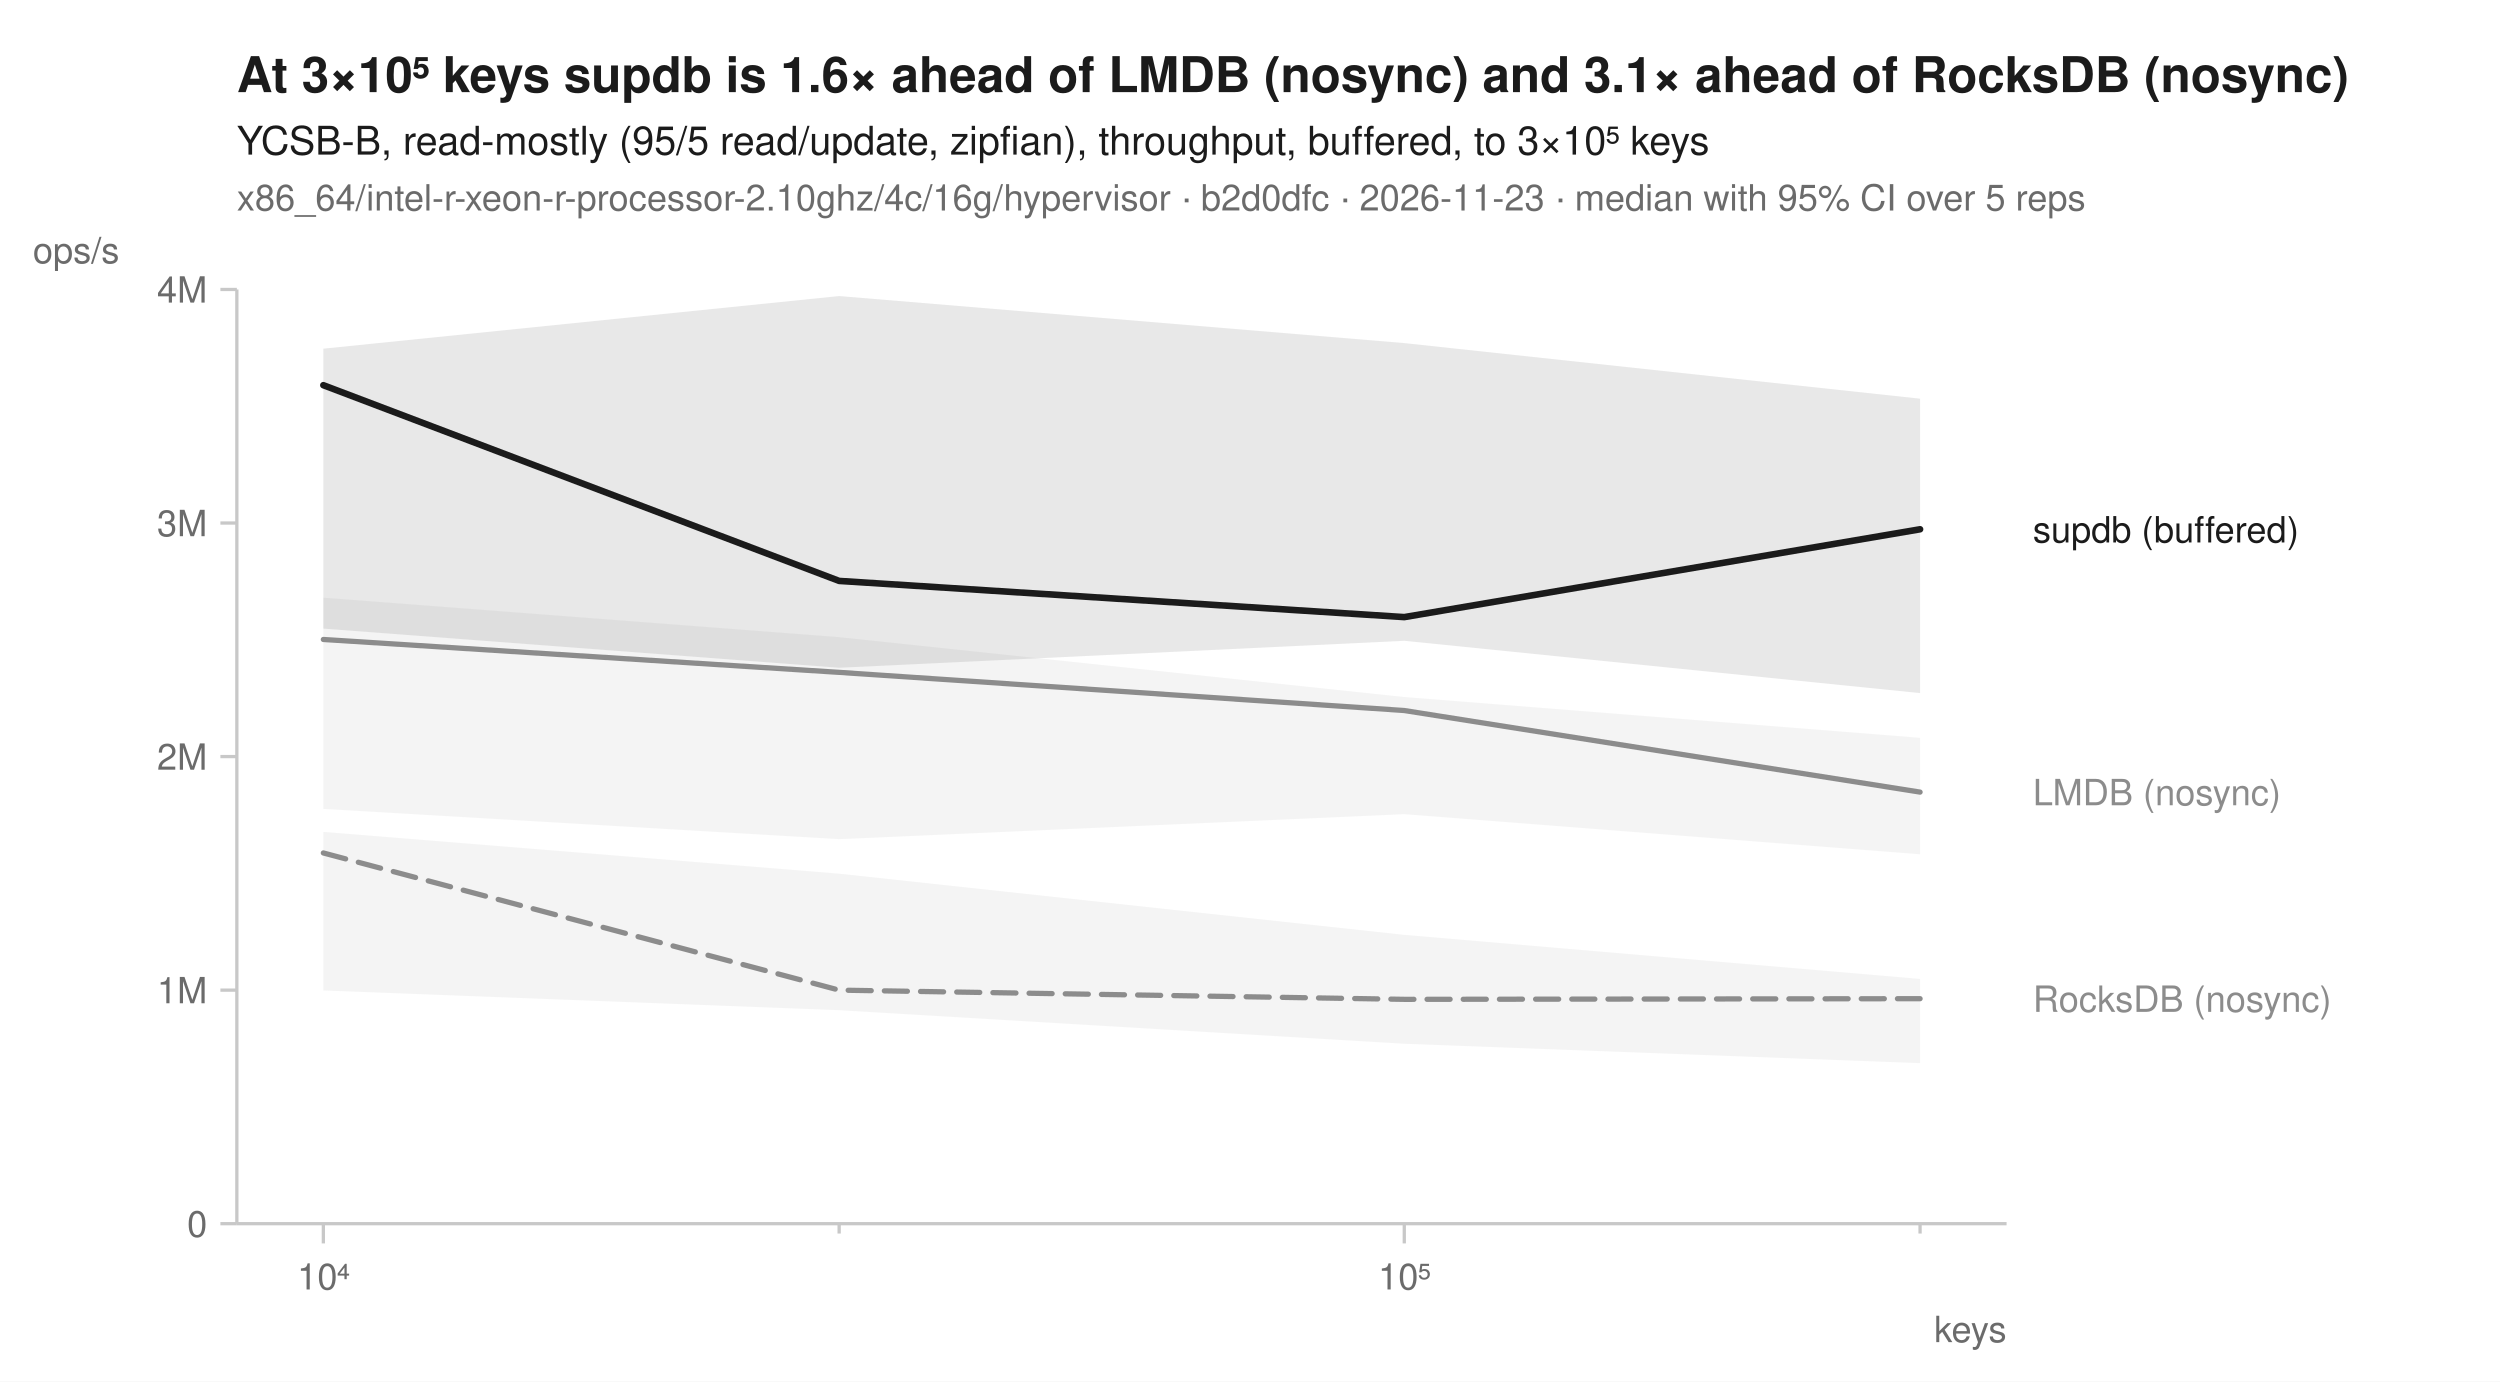
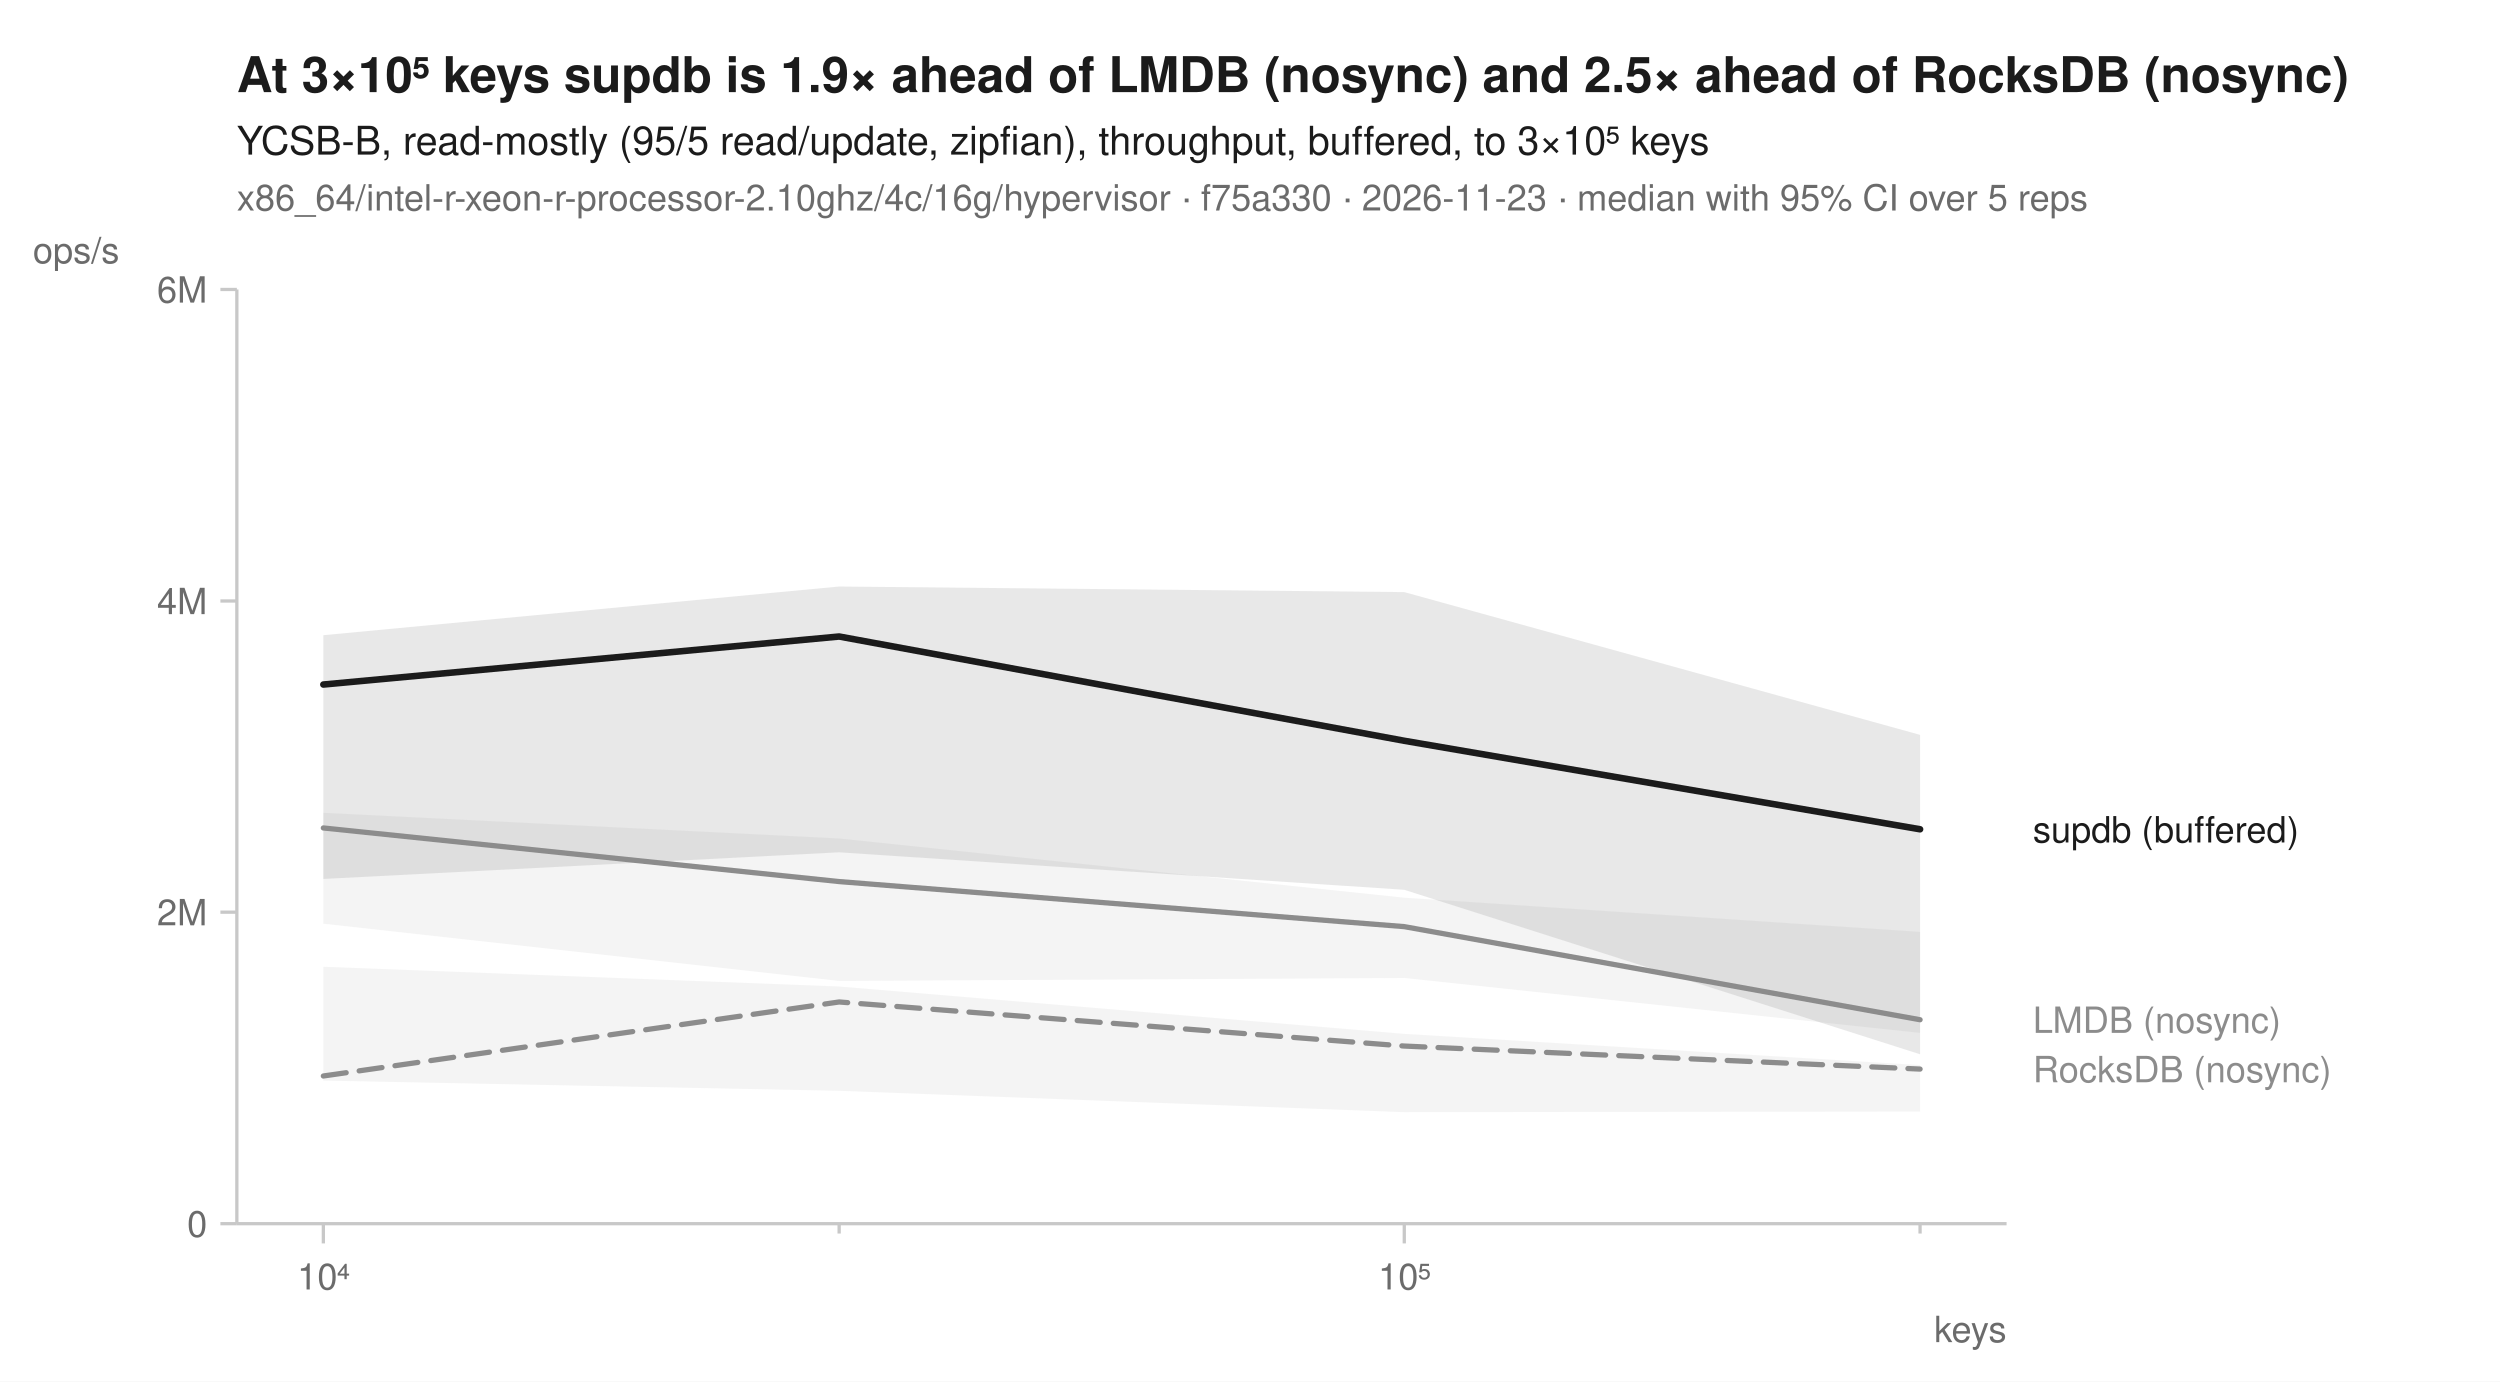
<svg xmlns="http://www.w3.org/2000/svg" width="760" height="420" viewBox="0 0 760 420" font-family="-apple-system, BlinkMacSystemFont, 'Segoe UI', Helvetica, Arial, sans-serif" fill="#1b1b1b">
  <rect width="760" height="420" fill="white" />
-   <text x="72" y="28" font-size="15" font-weight="600">At 3×10⁵ keys supdb is 1.6× ahead of LMDB (nosync) and 3.1× ahead of RocksDB (nosync)</text>
+   <text x="72" y="28" font-size="15" font-weight="600">At 3×10⁵ keys supdb is 1.9× ahead of LMDB (nosync) and 2.5× ahead of RocksDB (nosync)</text>
  <text x="72" y="47" font-size="12">YCSB-B, read-mostly (95/5 read/update, zipfian), throughput, buffered, to 3×10⁵ keys</text>
-   <text x="72" y="64" font-size="11" fill="#6b6b6b">x86_64/intel-r-xeon-r-processor-2.10ghz/4c/16g/hypervisor · b2d0dfc · 2026-11-23 · median with 95% CI over 5 reps</text>
+   <text x="72" y="64" font-size="11" fill="#6b6b6b">x86_64/intel-r-xeon-r-processor-2.10ghz/4c/16g/hypervisor · f75a330 · 2026-11-23 · median with 95% CI over 5 reps</text>
  <line x1="72" y1="372" x2="610" y2="372" stroke="#c8c8c8" stroke-width="1" />
  <line x1="72" y1="88" x2="72" y2="372" stroke="#c8c8c8" stroke-width="1" />
  <line x1="98.3" y1="372" x2="98.3" y2="378" stroke="#c8c8c8" stroke-width="1" />
  <text x="98.3" y="392" font-size="11" text-anchor="middle" fill="#6b6b6b">10⁴</text>
  <line x1="255.1" y1="372" x2="255.1" y2="375" stroke="#c8c8c8" stroke-width="1" />
  <line x1="426.9" y1="372" x2="426.9" y2="378" stroke="#c8c8c8" stroke-width="1" />
  <text x="426.9" y="392" font-size="11" text-anchor="middle" fill="#6b6b6b">10⁵</text>
  <line x1="583.7" y1="372" x2="583.7" y2="375" stroke="#c8c8c8" stroke-width="1" />
  <text x="610" y="408" font-size="11" text-anchor="end" fill="#6b6b6b">keys</text>
  <line x1="67" y1="372.0" x2="72" y2="372.0" stroke="#c8c8c8" stroke-width="1" />
  <text x="63" y="376.0" font-size="11" text-anchor="end" fill="#6b6b6b">0</text>
-   <line x1="67" y1="301.0" x2="72" y2="301.0" stroke="#c8c8c8" stroke-width="1" />
-   <text x="63" y="305.0" font-size="11" text-anchor="end" fill="#6b6b6b">1M</text>
-   <line x1="67" y1="230.0" x2="72" y2="230.0" stroke="#c8c8c8" stroke-width="1" />
-   <text x="63" y="234.0" font-size="11" text-anchor="end" fill="#6b6b6b">2M</text>
-   <line x1="67" y1="159.0" x2="72" y2="159.0" stroke="#c8c8c8" stroke-width="1" />
-   <text x="63" y="163.0" font-size="11" text-anchor="end" fill="#6b6b6b">3M</text>
+   <line x1="67" y1="277.3" x2="72" y2="277.3" stroke="#c8c8c8" stroke-width="1" />
+   <text x="63" y="281.3" font-size="11" text-anchor="end" fill="#6b6b6b">2M</text>
+   <line x1="67" y1="182.7" x2="72" y2="182.7" stroke="#c8c8c8" stroke-width="1" />
+   <text x="63" y="186.7" font-size="11" text-anchor="end" fill="#6b6b6b">4M</text>
  <line x1="67" y1="88.0" x2="72" y2="88.0" stroke="#c8c8c8" stroke-width="1" />
-   <text x="63" y="92.0" font-size="11" text-anchor="end" fill="#6b6b6b">4M</text>
+   <text x="63" y="92.0" font-size="11" text-anchor="end" fill="#6b6b6b">6M</text>
  <text x="10" y="80" font-size="11" text-anchor="start" fill="#6b6b6b">ops/s</text>
-   <path d="M98.3,252.9 L255.1,265.6 L426.9,284.2 L583.7,297.6 L583.7,323.2 L426.9,317.3 L255.1,307.1 L98.3,301.1 Z" fill="#8c8c8c" fill-opacity="0.10" />
-   <path d="M98.3,181.7 L255.1,193.7 L426.9,211.9 L583.7,224.3 L583.7,259.7 L426.9,247.5 L255.1,255.1 L98.3,245.9 Z" fill="#8c8c8c" fill-opacity="0.10" />
-   <path d="M98.3,106.0 L255.1,90.0 L426.9,104.3 L583.7,121.2 L583.7,210.7 L426.9,194.8 L255.1,203.0 L98.3,191.1 Z" fill="#1b1b1b" fill-opacity="0.10" />
-   <path d="M98.3,259.3 L255.1,301.0 L426.9,303.8 L583.7,303.6 " fill="none" stroke="#8c8c8c" stroke-width="1.6" stroke-linejoin="round" stroke-linecap="round" stroke-dasharray="7,4" />
-   <path d="M98.3,194.4 L255.1,204.4 L426.9,216.0 L583.7,240.8 " fill="none" stroke="#8c8c8c" stroke-width="1.6" stroke-linejoin="round" stroke-linecap="round" />
-   <path d="M98.3,117.1 L255.1,176.6 L426.9,187.6 L583.7,160.9 " fill="none" stroke="#1b1b1b" stroke-width="2" stroke-linejoin="round" stroke-linecap="round" />
-   <text x="618.0" y="164.9" font-size="11" fill="#1b1b1b">supdb (buffered)</text>
-   <text x="618.0" y="244.8" font-size="11" fill="#8c8c8c">LMDB (nosync)</text>
-   <text x="618.0" y="307.6" font-size="11" fill="#8c8c8c">RocksDB (nosync)</text>
+   <path d="M98.3,293.9 L255.1,299.9 L426.9,314.3 L583.7,323.8 L583.7,337.9 L426.9,338.1 L255.1,331.6 L98.3,328.5 Z" fill="#8c8c8c" fill-opacity="0.10" />
+   <path d="M98.3,247.1 L255.1,254.9 L426.9,272.9 L583.7,283.3 L583.7,314.0 L426.9,297.3 L255.1,298.2 L98.3,280.8 Z" fill="#8c8c8c" fill-opacity="0.10" />
+   <path d="M98.3,193.1 L255.1,178.3 L426.9,180.0 L583.7,223.4 L583.7,320.5 L426.9,270.5 L255.1,259.1 L98.3,267.2 Z" fill="#1b1b1b" fill-opacity="0.10" />
+   <path d="M98.3,327.1 L255.1,304.6 L426.9,318.0 L583.7,325.0 " fill="none" stroke="#8c8c8c" stroke-width="1.6" stroke-linejoin="round" stroke-linecap="round" stroke-dasharray="7,4" />
+   <path d="M98.3,251.7 L255.1,268.0 L426.9,281.7 L583.7,310.0 " fill="none" stroke="#8c8c8c" stroke-width="1.6" stroke-linejoin="round" stroke-linecap="round" />
+   <path d="M98.3,208.1 L255.1,193.5 L426.9,225.2 L583.7,252.1 " fill="none" stroke="#1b1b1b" stroke-width="2" stroke-linejoin="round" stroke-linecap="round" />
+   <text x="618.0" y="256.1" font-size="11" fill="#1b1b1b">supdb (buffered)</text>
+   <text x="618.0" y="314.0" font-size="11" fill="#8c8c8c">LMDB (nosync)</text>
+   <text x="618.0" y="329.0" font-size="11" fill="#8c8c8c">RocksDB (nosync)</text>
</svg>
